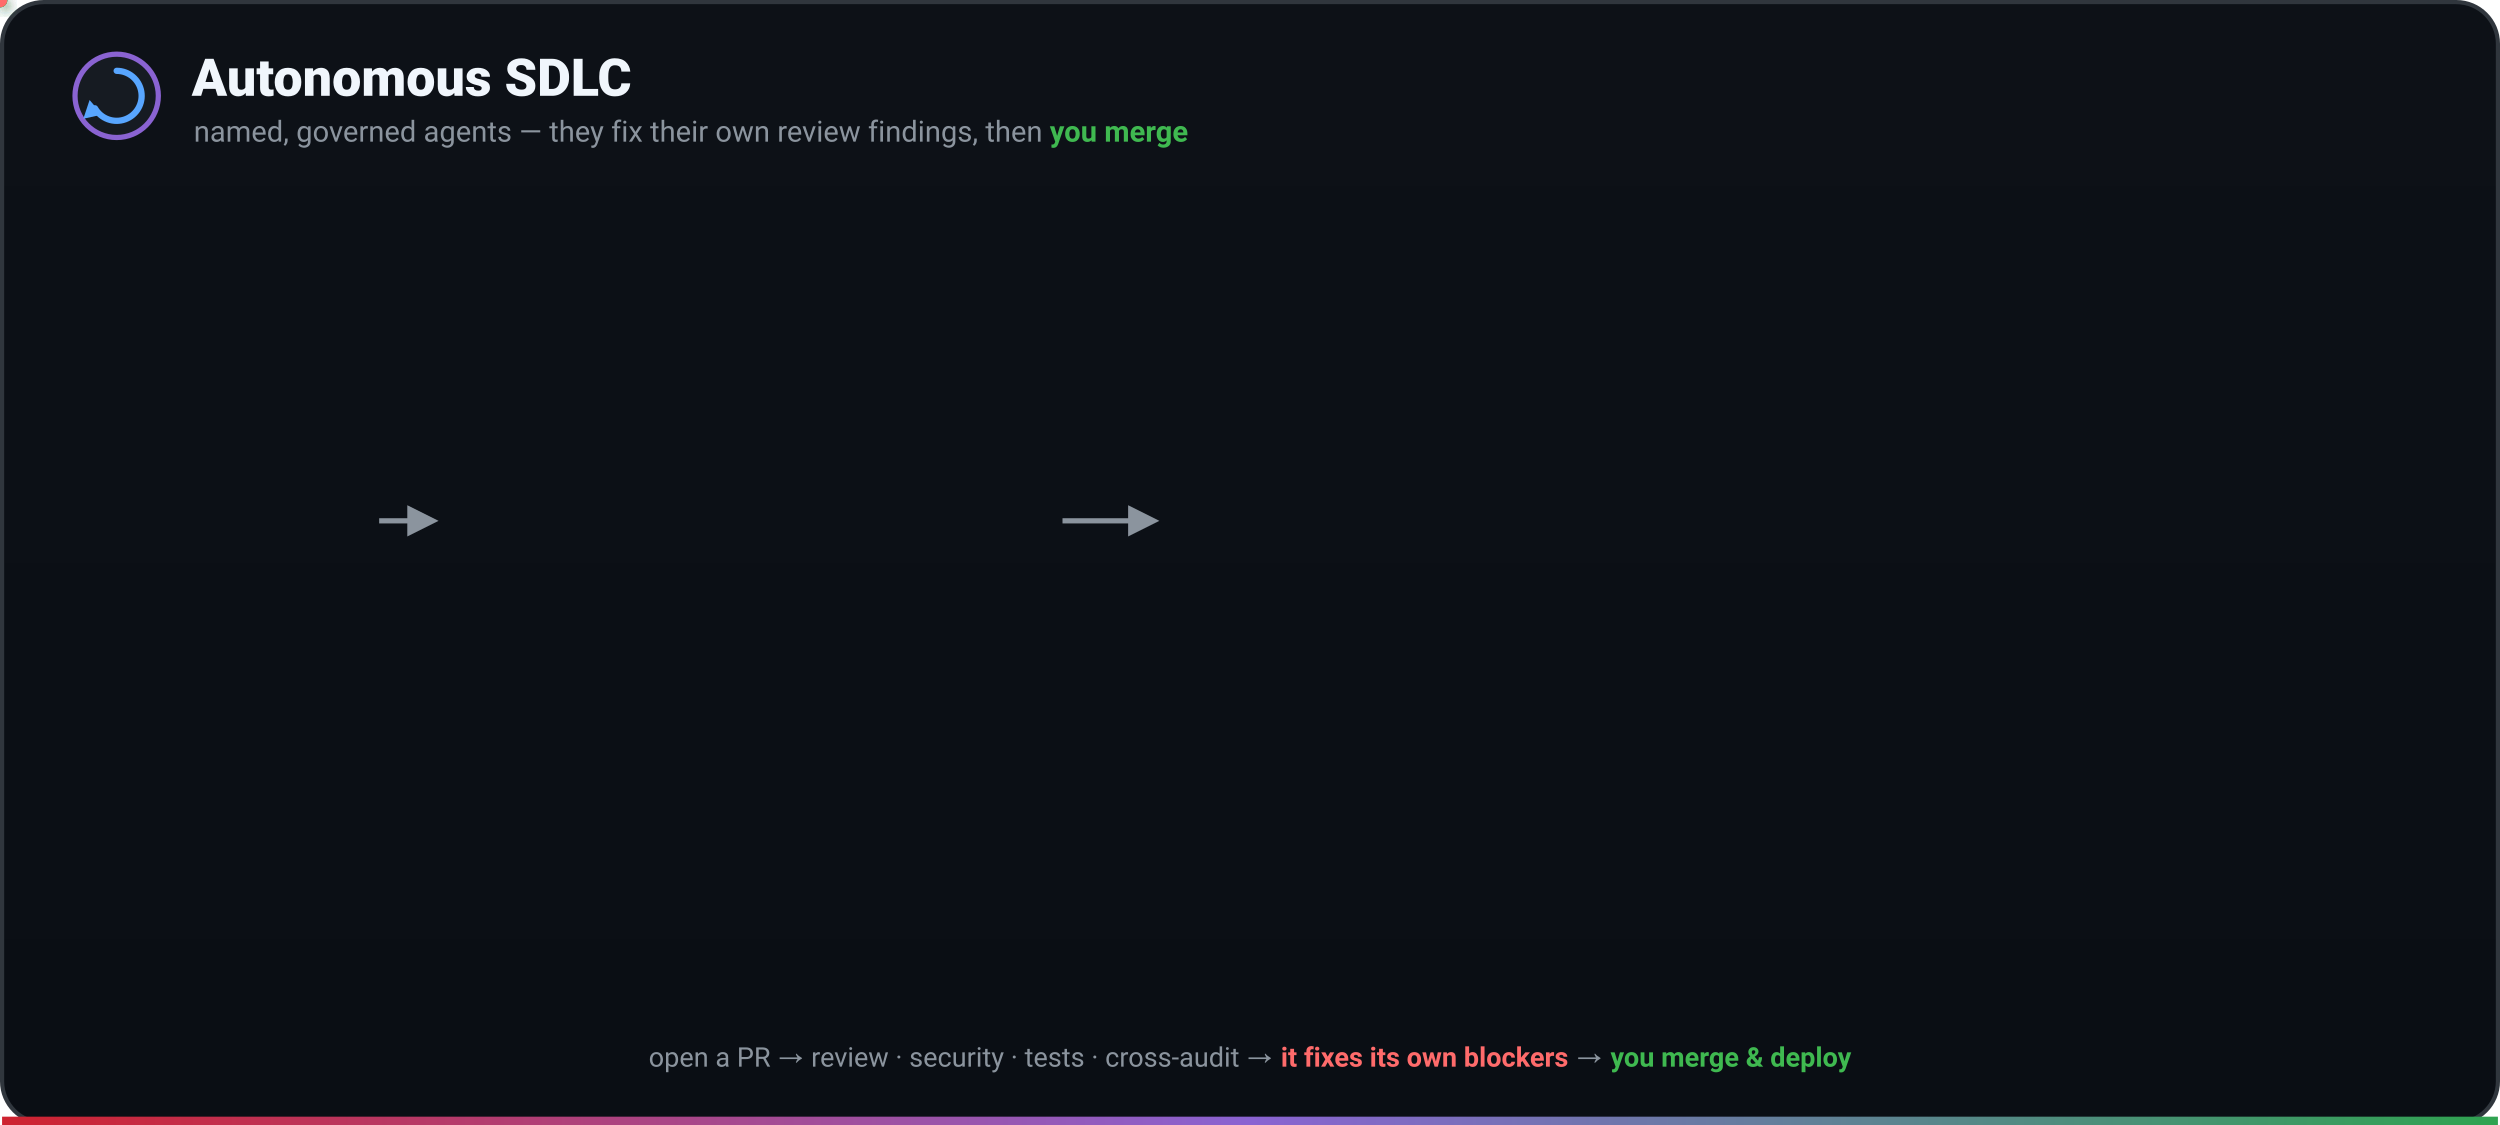
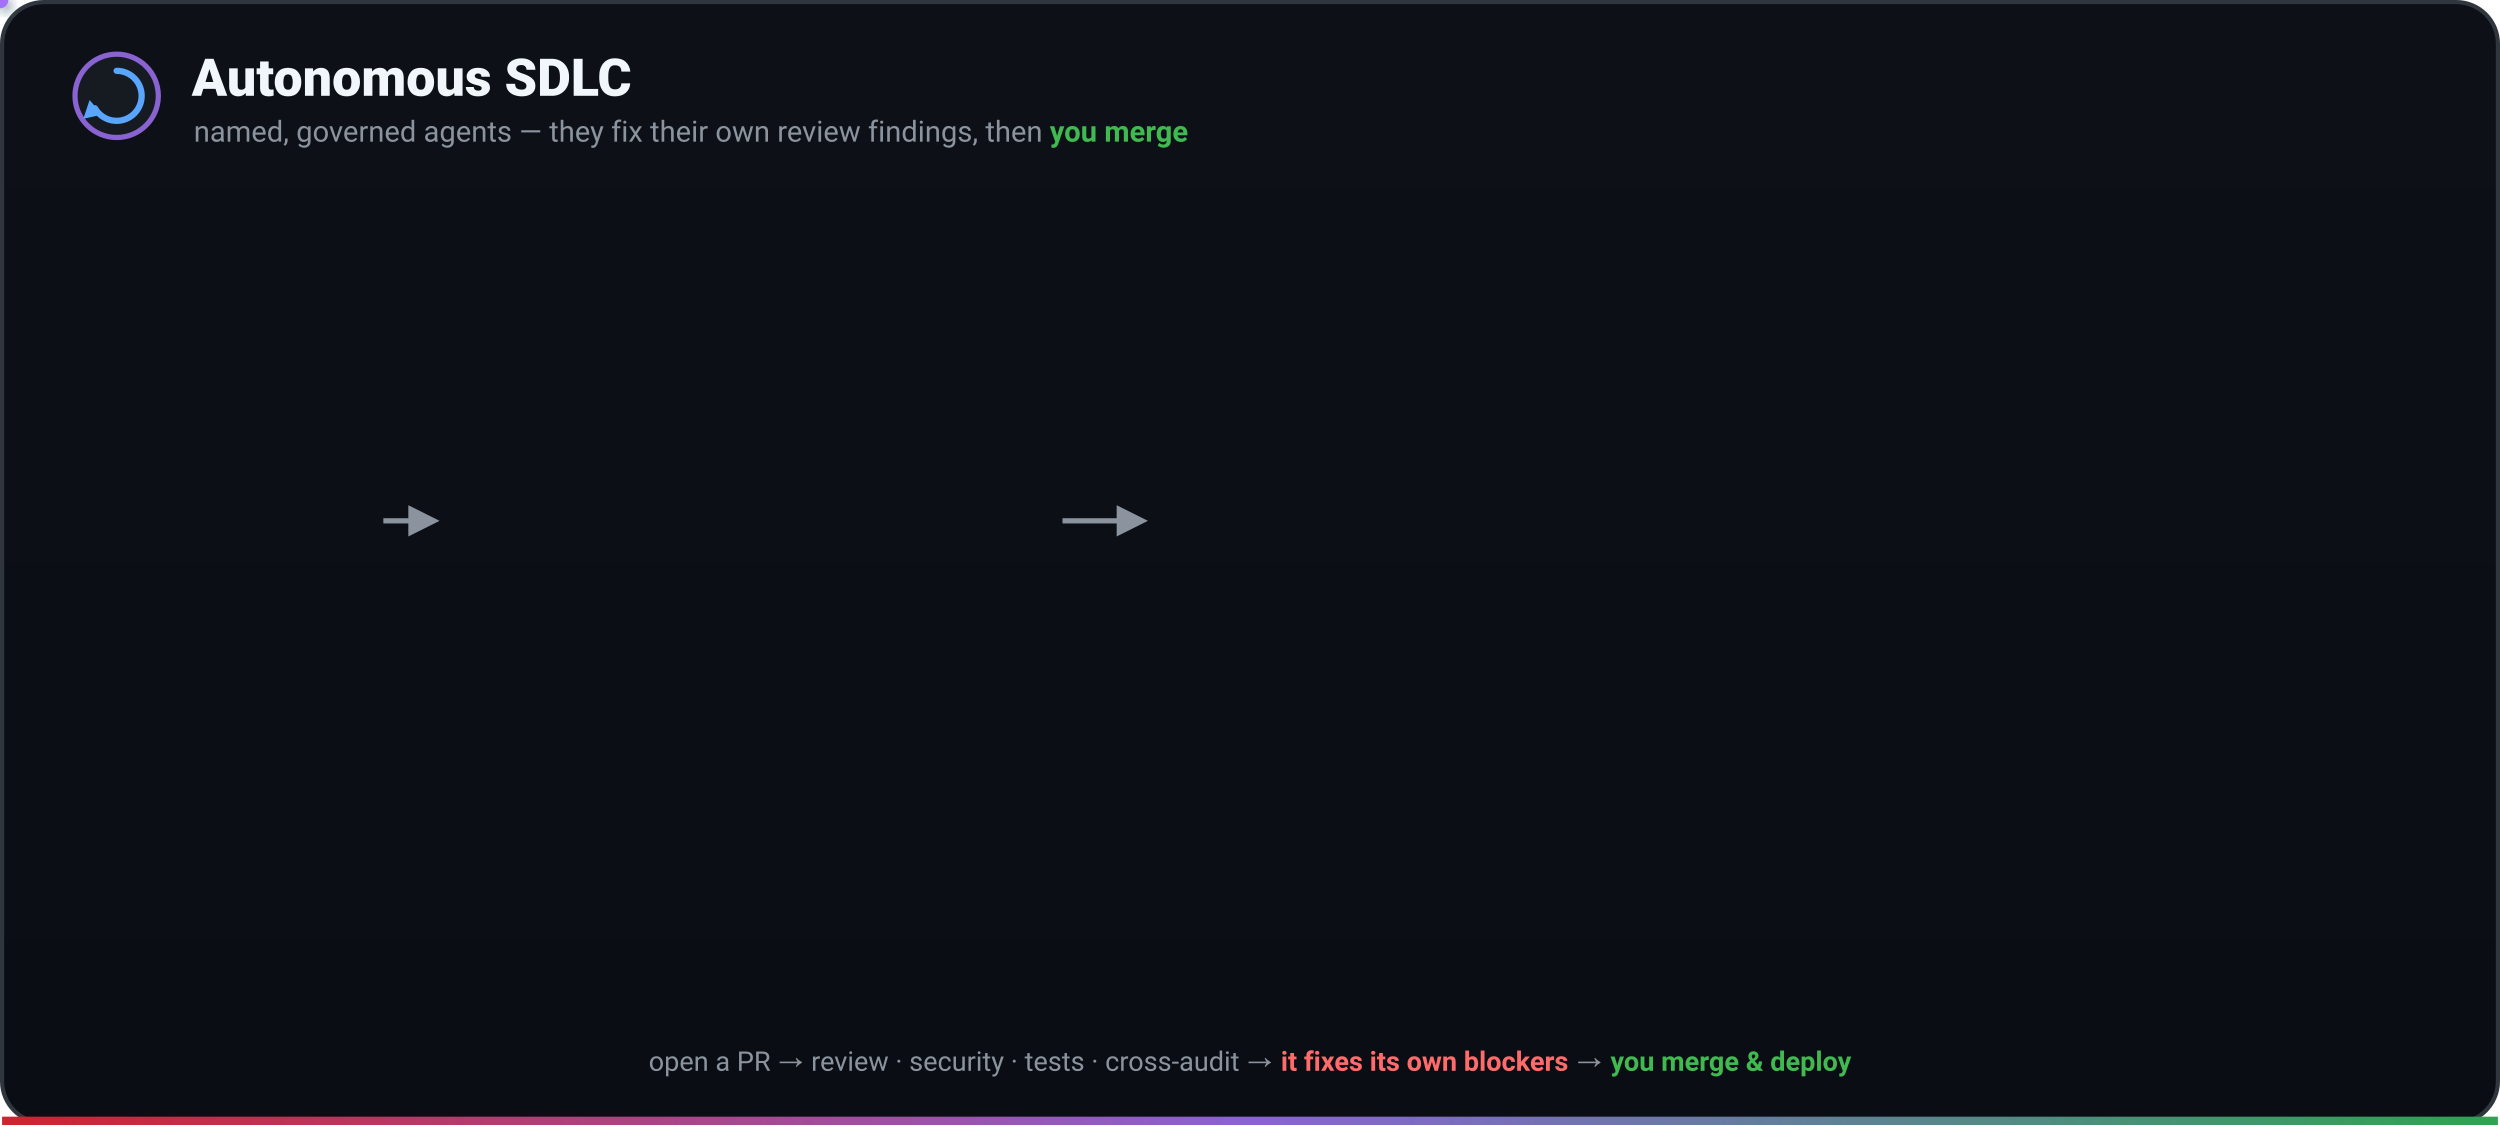
<svg xmlns="http://www.w3.org/2000/svg" viewBox="0 0 1200 540" font-family="ui-sans-serif, -apple-system, BlinkMacSystemFont, 'Segoe UI', Roboto, Helvetica, Arial, sans-serif">
  <defs>
    <linearGradient id="bg" x1="0" y1="0" x2="0" y2="1">
      <stop offset="0" stop-color="#0d1117" />
      <stop offset="1" stop-color="#0a0e14" />
    </linearGradient>
    <linearGradient id="acc" x1="0" y1="0" x2="1" y2="0">
      <stop offset="0" stop-color="#cf222e" />
      <stop offset="0.5" stop-color="#8A63D2" />
      <stop offset="1" stop-color="#2ea44f" />
      <animateTransform attributeName="gradientTransform" type="translate" values="-0.3 0;0.3 0;-0.3 0" dur="6s" repeatCount="indefinite" />
    </linearGradient>
-     <marker id="ar" viewBox="0 0 10 10" refX="7" refY="5" markerWidth="6" markerHeight="6" orient="auto-start-reverse">
+     <marker id="ar" viewBox="0 0 10 10" refX="8" refY="5" markerWidth="6" markerHeight="6" orient="auto-start-reverse">
      <path d="M0 0L10 5L0 10z" fill="#8b949e" />
    </marker>
-     <marker id="arr" viewBox="0 0 10 10" refX="7" refY="5" markerWidth="6.5" markerHeight="6.5" orient="auto-start-reverse">
+     <marker id="arg" viewBox="0 0 10 10" refX="8" refY="5" markerWidth="6" markerHeight="6" orient="auto-start-reverse">
+       <path d="M0 0L10 5L0 10z" fill="#2ea44f" />
+     </marker>
+     <marker id="arr" viewBox="0 0 10 10" refX="8" refY="5" markerWidth="6" markerHeight="6" orient="auto-start-reverse">
+       <path d="M0 0L10 5L0 10z" fill="#cf222e" />
+     </marker>
+     <marker id="arp" viewBox="0 0 10 10" refX="8" refY="5" markerWidth="6" markerHeight="6" orient="auto-start-reverse">
+       <path d="M0 0L10 5L0 10z" fill="#8A63D2" />
+     </marker>
+     <marker id="ary" viewBox="0 0 10 10" refX="8" refY="5" markerWidth="5.5" markerHeight="5.5" orient="auto-start-reverse">
      <path d="M0 0L10 5L0 10z" fill="#e3b341" />
    </marker>
    <filter id="g" x="-60%" y="-60%" width="220%" height="220%">
      <feGaussianBlur stdDeviation="3" result="b" />
      <feMerge>
        <feMergeNode in="b" />
        <feMergeNode in="SourceGraphic" />
      </feMerge>
    </filter>
  </defs>
  <rect x="1" y="1" width="1198" height="538" rx="20" fill="url(#bg)" stroke="#30363d" stroke-width="2" />
  <rect x="1" y="536" width="1198" height="4" fill="url(#acc)" />
  <g transform="translate(56,46)">
    <circle r="20" fill="#161b22" stroke="#8A63D2" stroke-width="2.5" />
    <g>
      <path d="M0,-12 A12,12 0 1 1 -10.4,6" fill="none" stroke="#58a6ff" stroke-width="3" stroke-linecap="round" />
      <polygon points="-13,2 -7,9 -16,11" fill="#58a6ff" />
      <animateTransform attributeName="transform" type="rotate" from="0" to="360" dur="4s" repeatCount="indefinite" />
    </g>
    <text x="36" y="0" font-size="25" font-weight="800" fill="#f0f6fc">Autonomous SDLC</text>
    <text x="37" y="22" font-size="14" fill="#8b949e">named, governed agents — they fix their own review findings, then <tspan fill="#3fb950" font-weight="700">you merge</tspan>
    </text>
  </g>
  <g opacity="0">
    <animate attributeName="opacity" from="0" to="1" begin="0.3s" dur="0.6s" fill="freeze" />
-     <rect x="58" y="210" width="122" height="80" rx="14" fill="#161b22" stroke="#8A63D2" stroke-width="2" />
-     <g transform="translate(95,234)" stroke="#8A63D2" stroke-width="3" fill="none">
+     <rect x="58" y="210" width="124" height="80" rx="14" fill="#161b22" stroke="#8A63D2" stroke-width="2" />
+     <g transform="translate(96,233)" stroke="#a371f7" stroke-width="3" fill="none">
      <circle cx="0" cy="-4" r="4" />
      <circle cx="0" cy="20" r="4" />
      <circle cx="26" cy="-4" r="4" />
      <path d="M0,0 V16 M0,-4 H22 a4,4 0 0 1 4,4 V-2" stroke-linecap="round" />
    </g>
-     <text x="119" y="262" text-anchor="middle" font-size="14" font-weight="700" fill="#f0f6fc">you push</text>
-     <text x="119" y="280" text-anchor="middle" font-size="13" fill="#adbac7">a PR</text>
+     <text x="120" y="262" text-anchor="middle" font-size="14" font-weight="700" fill="#f0f6fc">you push</text>
+     <text x="120" y="280" text-anchor="middle" font-size="13" fill="#adbac7">a PR</text>
  </g>
-   <line x1="182" y1="250" x2="206" y2="250" stroke="#8b949e" stroke-width="2.5" marker-end="url(#ar)" />
-   <circle r="3.5" fill="#8A63D2" filter="url(#g)">
-     <animateMotion path="M182,250 L200,250" dur="1.6s" repeatCount="indefinite" />
+   <line x1="184" y1="250" x2="208" y2="250" stroke="#8b949e" stroke-width="2.5" marker-end="url(#ar)" />
+   <circle r="3.5" fill="#a371f7" filter="url(#g)">
+     <animateMotion path="M184,250 L202,250" dur="1.6s" repeatCount="indefinite" />
  </circle>
  <g opacity="0">
    <animate attributeName="opacity" from="0" to="1" begin="0.6s" dur="0.6s" fill="freeze" />
    <rect x="210" y="150" width="300" height="200" rx="16" fill="#161b22" stroke="#30363d" stroke-width="2" />
-     <text x="360" y="178" text-anchor="middle" font-size="12.5" letter-spacing="1.5" fill="#8b949e">RUNS AUTOMATICALLY ON THE PR</text>
-     <g font-size="13.5" text-anchor="middle" fill="#c9d1d9" font-weight="600">
+     <text x="360" y="180" text-anchor="middle" font-size="12.5" letter-spacing="1.5" fill="#8b949e">RUNS AUTOMATICALLY ON THE PR</text>
+     <g font-size="13.5" text-anchor="middle" fill="#e6edf3" font-weight="700">
      <g>
-         <rect x="224" y="194" width="130" height="44" rx="10" fill="#0d1117" stroke="#8A63D2">
-           <animate attributeName="stroke-width" values="1;2.4;1" keyTimes="0;0.12;0.3" dur="4s" begin="1s" repeatCount="indefinite" />
+         <rect x="226" y="198" width="130" height="44" rx="10" fill="#0d1117" stroke="#a371f7" stroke-width="1.6">
+           <animate attributeName="stroke-width" values="1.6;2.8;1.6" keyTimes="0;0.12;0.3" dur="4s" begin="1s" repeatCount="indefinite" />
        </rect>
-         <circle cx="244" cy="216" r="4.5" fill="#8A63D2" />
-         <text x="297" y="221">Reviewer</text>
+         <text x="291" y="225">Reviewer</text>
      </g>
      <g>
-         <rect x="366" y="194" width="130" height="44" rx="10" fill="#0d1117" stroke="#58a6ff">
-           <animate attributeName="stroke-width" values="1;2.4;1" keyTimes="0;0.12;0.3" dur="4s" begin="1.3s" repeatCount="indefinite" />
+         <rect x="368" y="198" width="130" height="44" rx="10" fill="#0d1117" stroke="#58a6ff" stroke-width="1.6">
+           <animate attributeName="stroke-width" values="1.6;2.8;1.6" keyTimes="0;0.12;0.3" dur="4s" begin="1.3s" repeatCount="indefinite" />
        </rect>
-         <circle cx="386" cy="216" r="4.5" fill="#58a6ff" />
-         <text x="437" y="221">Auditor·Codex</text>
+         <text x="433" y="220" font-size="13">Auditor</text>
+         <text x="433" y="235" font-size="10.5" fill="#7d8590" font-weight="600">Codex</text>
      </g>
      <g>
-         <rect x="224" y="248" width="130" height="44" rx="10" fill="#0d1117" stroke="#cf222e">
-           <animate attributeName="stroke-width" values="1;2.4;1" keyTimes="0;0.12;0.3" dur="4s" begin="1.6s" repeatCount="indefinite" />
+         <rect x="226" y="252" width="130" height="44" rx="10" fill="#0d1117" stroke="#f0596b" stroke-width="1.6">
+           <animate attributeName="stroke-width" values="1.6;2.8;1.6" keyTimes="0;0.12;0.3" dur="4s" begin="1.6s" repeatCount="indefinite" />
        </rect>
-         <circle cx="244" cy="270" r="4.5" fill="#cf222e" />
-         <text x="296" y="275">Security</text>
+         <text x="291" y="279">Security</text>
      </g>
      <g>
-         <rect x="366" y="248" width="130" height="44" rx="10" fill="#0d1117" stroke="#2ea44f">
-           <animate attributeName="stroke-width" values="1;2.4;1" keyTimes="0;0.12;0.3" dur="4s" begin="1.9s" repeatCount="indefinite" />
+         <rect x="368" y="252" width="130" height="44" rx="10" fill="#0d1117" stroke="#3fb950" stroke-width="1.6">
+           <animate attributeName="stroke-width" values="1.6;2.8;1.6" keyTimes="0;0.12;0.3" dur="4s" begin="1.9s" repeatCount="indefinite" />
        </rect>
-         <circle cx="386" cy="270" r="4.5" fill="#2ea44f" />
-         <text x="437" y="275">QA · tests</text>
+         <text x="433" y="279">QA · tests</text>
      </g>
    </g>
-     <text x="360" y="322" text-anchor="middle" font-size="12.5" fill="#6e7681">parallel · per-tenant ids · fresh context</text>
+     <text x="360" y="326" text-anchor="middle" font-size="12.5" fill="#6e7681">parallel · per-tenant ids · fresh context</text>
  </g>
-   <line x1="510" y1="250" x2="552" y2="250" stroke="#8b949e" stroke-width="2.5" marker-end="url(#ar)" />
+   <line x1="510" y1="250" x2="548" y2="250" stroke="#8b949e" stroke-width="2.5" marker-end="url(#ar)" />
  <circle r="3.5" fill="#58a6ff" filter="url(#g)">
-     <animateMotion path="M510,250 L546,250" dur="1.5s" repeatCount="indefinite" />
+     <animateMotion path="M510,250 L542,250" dur="1.5s" repeatCount="indefinite" />
  </circle>
  <g opacity="0">
    <animate attributeName="opacity" from="0" to="1" begin="1s" dur="0.6s" fill="freeze" />
-     <text x="635" y="180" text-anchor="middle" font-size="12" letter-spacing="1" fill="#8b949e">REVIEWER VERDICT</text>
-     <polygon points="635,194 712,250 635,306 558,250" fill="#161b22" stroke="#cf222e" stroke-width="3">
+     <text x="615" y="182" text-anchor="middle" font-size="12" letter-spacing="1" fill="#8b949e">REVIEWER VERDICT</text>
+     <polygon points="615,198 680,250 615,302 550,250" fill="#161b22" stroke="#cf222e" stroke-width="3">
      <animate attributeName="stroke" values="#cf222e;#cf222e;#3fb950;#3fb950" keyTimes="0;0.45;0.55;1" dur="5s" repeatCount="indefinite" />
    </polygon>
    <g text-anchor="middle" font-weight="800">
-       <text x="635" y="256" font-size="16" fill="#ff6b6b">
+       <text x="615" y="256" font-size="16" fill="#ff6b6b">
        <animate attributeName="opacity" values="1;1;0;0" keyTimes="0;0.45;0.55;1" dur="5s" repeatCount="indefinite" />BLOCKING</text>
-       <text x="635" y="256" font-size="18" fill="#3fb950">
+       <text x="615" y="256" font-size="18" fill="#3fb950">
        <animate attributeName="opacity" values="0;0;1;1" keyTimes="0;0.45;0.55;1" dur="5s" repeatCount="indefinite" />CLEAN</text>
    </g>
  </g>
  <g opacity="0">
    <animate attributeName="opacity" from="0" to="1" begin="1.4s" dur="0.6s" fill="freeze" />
-     <line x1="712" y1="250" x2="742" y2="250" stroke="#2ea44f" stroke-width="2.5" marker-end="url(#ar)" />
-     <text x="727" y="238" text-anchor="middle" font-size="11" font-weight="700" fill="#3fb950">CLEAN</text>
-     <rect x="744" y="226" width="120" height="48" rx="12" fill="#0d1117" stroke="#2ea44f" stroke-width="2" />
-     <text x="804" y="248" text-anchor="middle" font-size="13" font-weight="700" fill="#3fb950">checks green</text>
-     <text x="804" y="265" text-anchor="middle" font-size="11" fill="#6e7681">review · qa required</text>
-     <line x1="864" y1="250" x2="896" y2="250" stroke="#8b949e" stroke-width="2.5" marker-end="url(#ar)" />
-     <rect x="898" y="210" width="126" height="80" rx="14" fill="#161b22" stroke="#e3b341" stroke-width="2" />
-     <g transform="translate(961,236)" stroke="#e3b341" stroke-width="2.4" fill="none">
+     <text x="697" y="240" text-anchor="middle" font-size="10" letter-spacing="0.5" font-weight="700" fill="#3fb950">CLEAN</text>
+     <line x1="680" y1="250" x2="714" y2="250" stroke="#2ea44f" stroke-width="2.5" marker-end="url(#arg)" />
+     <rect x="716" y="226" width="120" height="48" rx="12" fill="#0d1117" stroke="#2ea44f" stroke-width="2" />
+     <text x="776" y="247" text-anchor="middle" font-size="13" font-weight="700" fill="#3fb950">checks green</text>
+     <text x="776" y="264" text-anchor="middle" font-size="10.5" fill="#6e7681">review · qa required</text>
+     <line x1="836" y1="250" x2="872" y2="250" stroke="#8b949e" stroke-width="2.5" marker-end="url(#ar)" />
+     <rect x="874" y="210" width="120" height="80" rx="14" fill="#161b22" stroke="#e3b341" stroke-width="2" />
+     <g transform="translate(934,236)" stroke="#e3b341" stroke-width="2.4" fill="none">
      <rect x="-9" y="-2" width="18" height="13" rx="2" />
      <path d="M-5,-2 V-6 a5,5 0 0 1 10,0 V-2" stroke-linecap="round" />
    </g>
-     <text x="961" y="266" text-anchor="middle" font-size="13" font-weight="700" fill="#f0f6fc">human gate</text>
-     <text x="961" y="282" text-anchor="middle" font-size="11" fill="#adbac7">1 code-owner</text>
-     <line x1="1024" y1="250" x2="1056" y2="250" stroke="#8b949e" stroke-width="2.5" marker-end="url(#ar)" />
-     <rect x="1058" y="224" width="118" height="52" rx="13" fill="#13261a" stroke="#3fb950" stroke-width="2.5" />
-     <text x="1117" y="247" text-anchor="middle" font-size="13.5" font-weight="800" fill="#3fb950">you merge</text>
-     <text x="1117" y="265" text-anchor="middle" font-size="11" fill="#7ee2a8">&amp; deploy</text>
+     <text x="934" y="266" text-anchor="middle" font-size="13" font-weight="700" fill="#f0f6fc">human gate</text>
+     <text x="934" y="282" text-anchor="middle" font-size="10.5" fill="#adbac7">1 code-owner</text>
+     <line x1="994" y1="250" x2="1030" y2="250" stroke="#8b949e" stroke-width="2.5" marker-end="url(#ar)" />
+     <rect x="1032" y="224" width="126" height="52" rx="13" fill="#13261a" stroke="#3fb950" stroke-width="2.5" />
+     <text x="1095" y="247" text-anchor="middle" font-size="13.5" font-weight="800" fill="#3fb950">you merge</text>
+     <text x="1095" y="265" text-anchor="middle" font-size="11" fill="#7ee2a8">&amp; deploy</text>
  </g>
  <circle r="3.5" fill="#3fb950" filter="url(#g)">
-     <animateMotion path="M716,250 L740,250" dur="1.4s" begin="2s" repeatCount="indefinite" />
+     <animateMotion path="M682,250 L712,250" dur="1.4s" begin="2s" repeatCount="indefinite" />
  </circle>
  <circle r="3.5" fill="#3fb950" filter="url(#g)">
-     <animateMotion path="M868,250 L894,250" dur="1.4s" begin="2.4s" repeatCount="indefinite" />
+     <animateMotion path="M838,250 L870,250" dur="1.4s" begin="2.4s" repeatCount="indefinite" />
  </circle>
  <circle r="3.5" fill="#3fb950" filter="url(#g)">
-     <animateMotion path="M1028,250 L1054,250" dur="1.4s" begin="2.8s" repeatCount="indefinite" />
+     <animateMotion path="M996,250 L1028,250" dur="1.4s" begin="2.8s" repeatCount="indefinite" />
  </circle>
  <g opacity="0">
    <animate attributeName="opacity" from="0" to="1" begin="1.6s" dur="0.6s" fill="freeze" />
-     <line x1="635" y1="306" x2="635" y2="360" stroke="#cf222e" stroke-width="2.5" marker-end="url(#ar)" />
-     <rect x="566" y="318" width="138" height="22" rx="11" fill="#2d1418" stroke="#cf222e" stroke-width="1.5" />
-     <text x="635" y="334" text-anchor="middle" font-size="12" font-weight="700" fill="#ff6b6b">label: agent:needs-fix</text>
-     <rect x="500" y="362" width="270" height="66" rx="14" fill="#161b22" stroke="#8A63D2" stroke-width="2" />
-     <text x="635" y="389" text-anchor="middle" font-size="14.5" font-weight="800" fill="#f0f6fc">Builder fixes on the PR branch</text>
-     <text x="635" y="410" text-anchor="middle" font-size="12.5" fill="#adbac7">+ pushes via <tspan fill="#58a6ff" font-weight="700">SDLC_BOT_TOKEN</tspan>
+     <line x1="615" y1="302" x2="615" y2="322" stroke="#cf222e" stroke-width="2.5" marker-end="url(#arr)" />
+     <rect x="540" y="326" width="150" height="24" rx="12" fill="#2d1418" stroke="#cf222e" stroke-width="1.5" />
+     <text x="615" y="342" text-anchor="middle" font-size="12" font-weight="700" fill="#ff6b6b">label: agent:needs-fix</text>
+     <line x1="615" y1="350" x2="615" y2="378" stroke="#cf222e" stroke-width="2.5" marker-end="url(#arr)" />
+     <rect x="475" y="380" width="280" height="62" rx="14" fill="#161b22" stroke="#a371f7" stroke-width="2" />
+     <text x="615" y="406" text-anchor="middle" font-size="14.5" font-weight="800" fill="#f0f6fc">Builder fixes on the PR branch</text>
+     <text x="615" y="426" text-anchor="middle" font-size="12.5" fill="#adbac7">+ pushes via <tspan fill="#58a6ff" font-weight="700">SDLC_BOT_TOKEN</tspan>
    </text>
-     <path d="M500,395 C 430,395 392,395 392,360" fill="none" stroke="#8A63D2" stroke-width="2.5" stroke-dasharray="7 6" marker-end="url(#ar)">
+     <path d="M475,411 C 408,411 360,408 360,352" fill="none" stroke="#8A63D2" stroke-width="2.5" stroke-dasharray="7 6" marker-end="url(#arp)">
      <animate attributeName="stroke-dashoffset" from="52" to="0" dur="0.9s" repeatCount="indefinite" />
    </path>
-     <circle r="4" fill="#8A63D2" filter="url(#g)">
-       <animateMotion path="M500,395 C 430,395 392,395 392,360" dur="1.6s" repeatCount="indefinite" />
-     </circle>
-     <text x="455" y="382" text-anchor="middle" font-size="11.5" font-weight="700" fill="#a371f7">↻ re-review</text>
-     <line x1="635" y1="428" x2="635" y2="452" stroke="#e3b341" stroke-width="2" stroke-dasharray="4 4" marker-end="url(#arr)" />
-     <rect x="540" y="454" width="190" height="30" rx="15" fill="#2a2210" stroke="#e3b341" stroke-width="1.5" />
-     <text x="635" y="473" text-anchor="middle" font-size="11.5" font-weight="700" fill="#e3b341">round cap ×3 → sdlc:needs-human</text>
+     <text x="412" y="396" text-anchor="middle" font-size="12" font-weight="700" fill="#a371f7">↻ re-review</text>
+     <line x1="615" y1="442" x2="615" y2="460" stroke="#e3b341" stroke-width="2" stroke-dasharray="4 4" marker-end="url(#ary)" />
+     <rect x="520" y="462" width="190" height="26" rx="13" fill="#2a2210" stroke="#e3b341" stroke-width="1.5" />
+     <text x="615" y="479" text-anchor="middle" font-size="11.5" font-weight="700" fill="#e3b341">round cap ×3 → sdlc:needs-human</text>
  </g>
  <circle r="3.5" fill="#ff6b6b" filter="url(#g)">
-     <animateMotion path="M635,308 L635,358" dur="1.4s" begin="2.2s" repeatCount="indefinite" />
+     <animateMotion path="M615,304 L615,320" dur="1.2s" begin="2.2s" repeatCount="indefinite" />
  </circle>
-   <text x="600" y="512" text-anchor="middle" font-size="13" fill="#8b949e">open a PR  →  review · security · tests · cross-audit  →  <tspan fill="#ff6b6b" font-weight="700">it fixes its own blockers</tspan>  →  <tspan fill="#3fb950" font-weight="700">you merge &amp; deploy</tspan>
+   <circle r="4" fill="#a371f7" filter="url(#g)">
+     <animateMotion path="M475,411 C 408,411 360,408 360,352" dur="1.7s" repeatCount="indefinite" />
+   </circle>
+   <text x="600" y="514" text-anchor="middle" font-size="13" fill="#8b949e">open a PR  →  review · security · tests · cross-audit  →  <tspan fill="#ff6b6b" font-weight="700">it fixes its own blockers</tspan>  →  <tspan fill="#3fb950" font-weight="700">you merge &amp; deploy</tspan>
  </text>
</svg>
